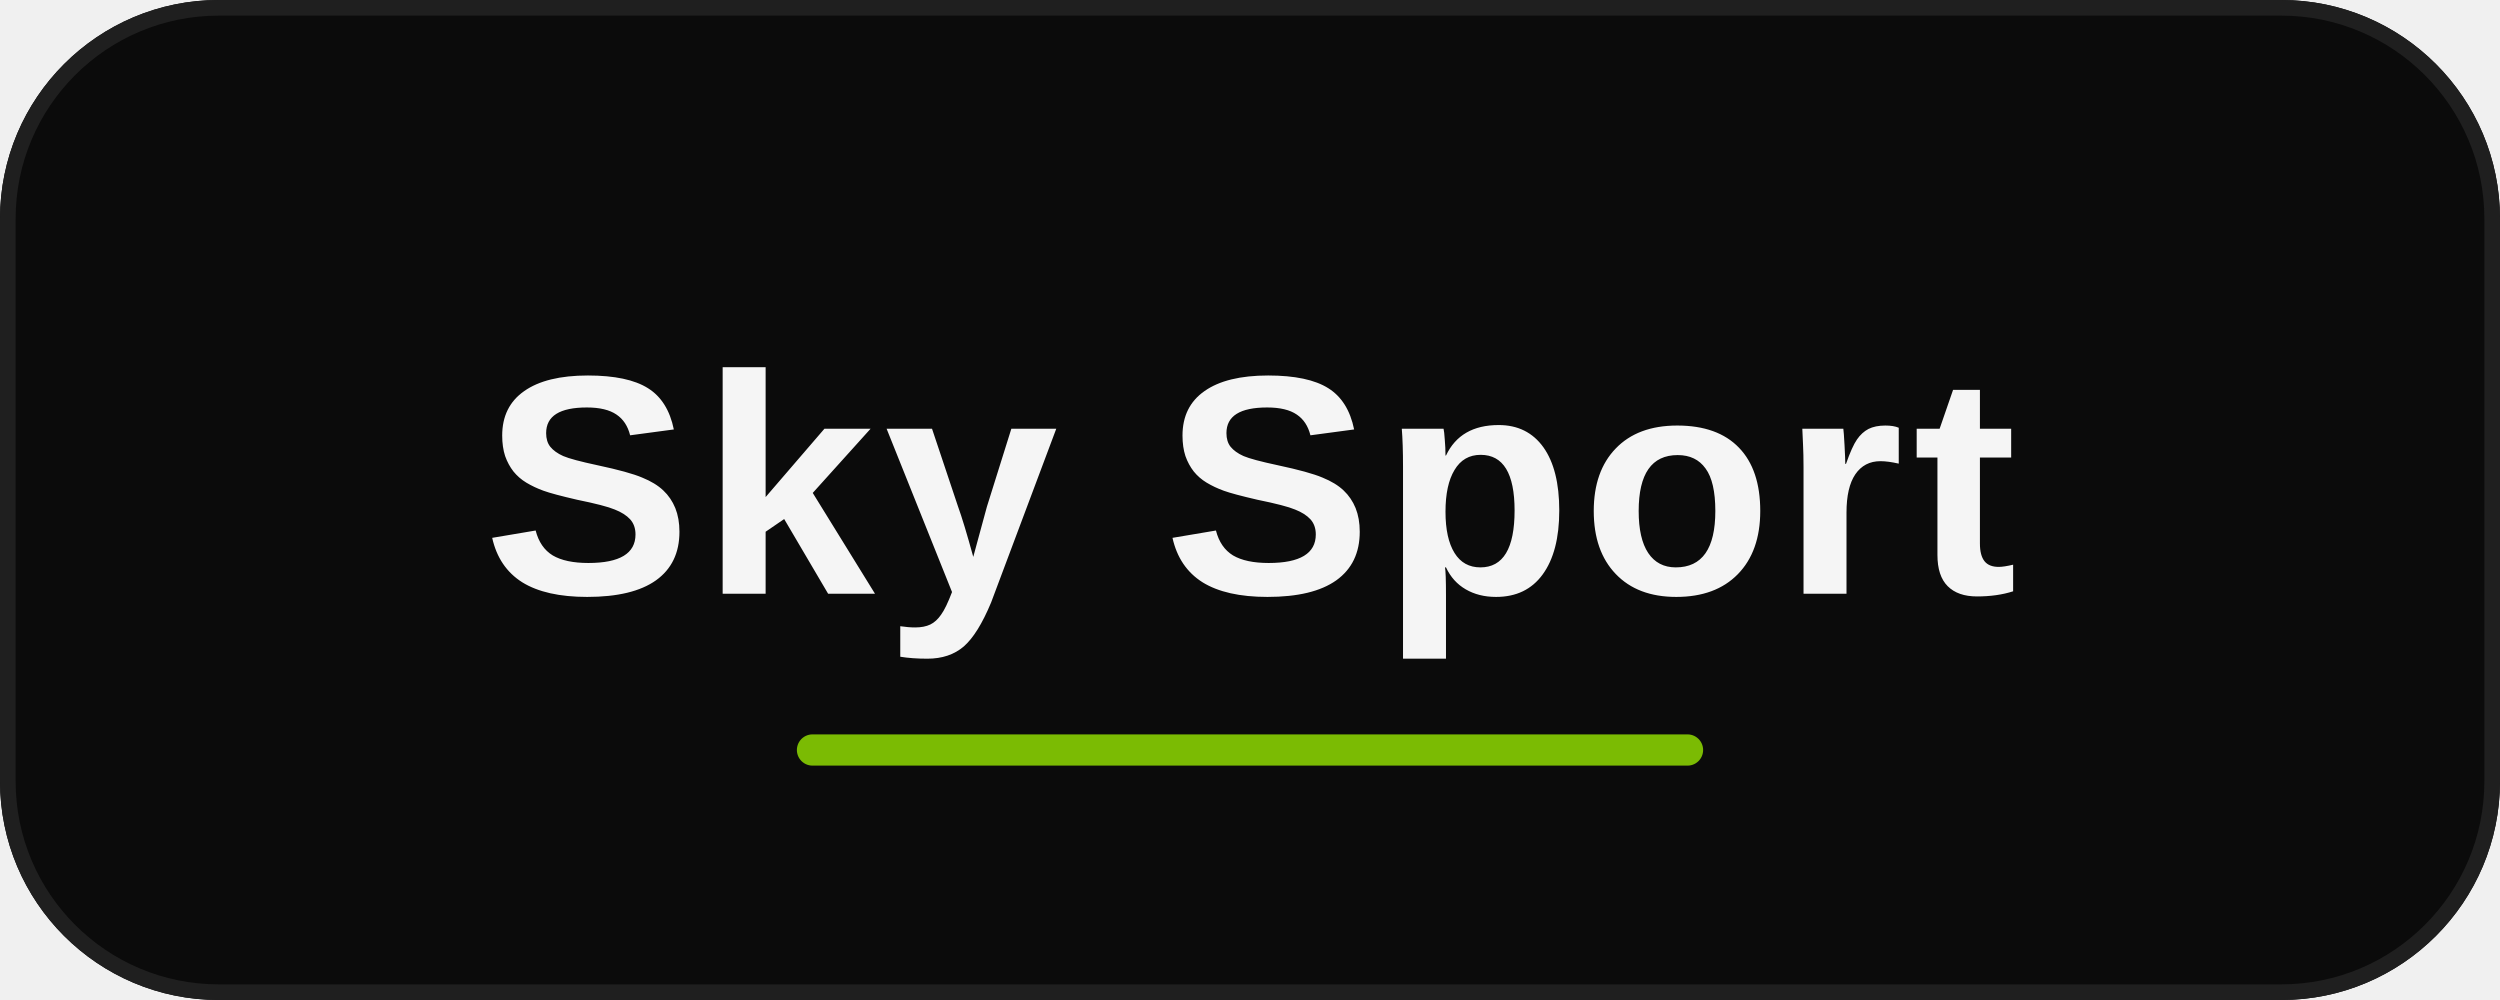
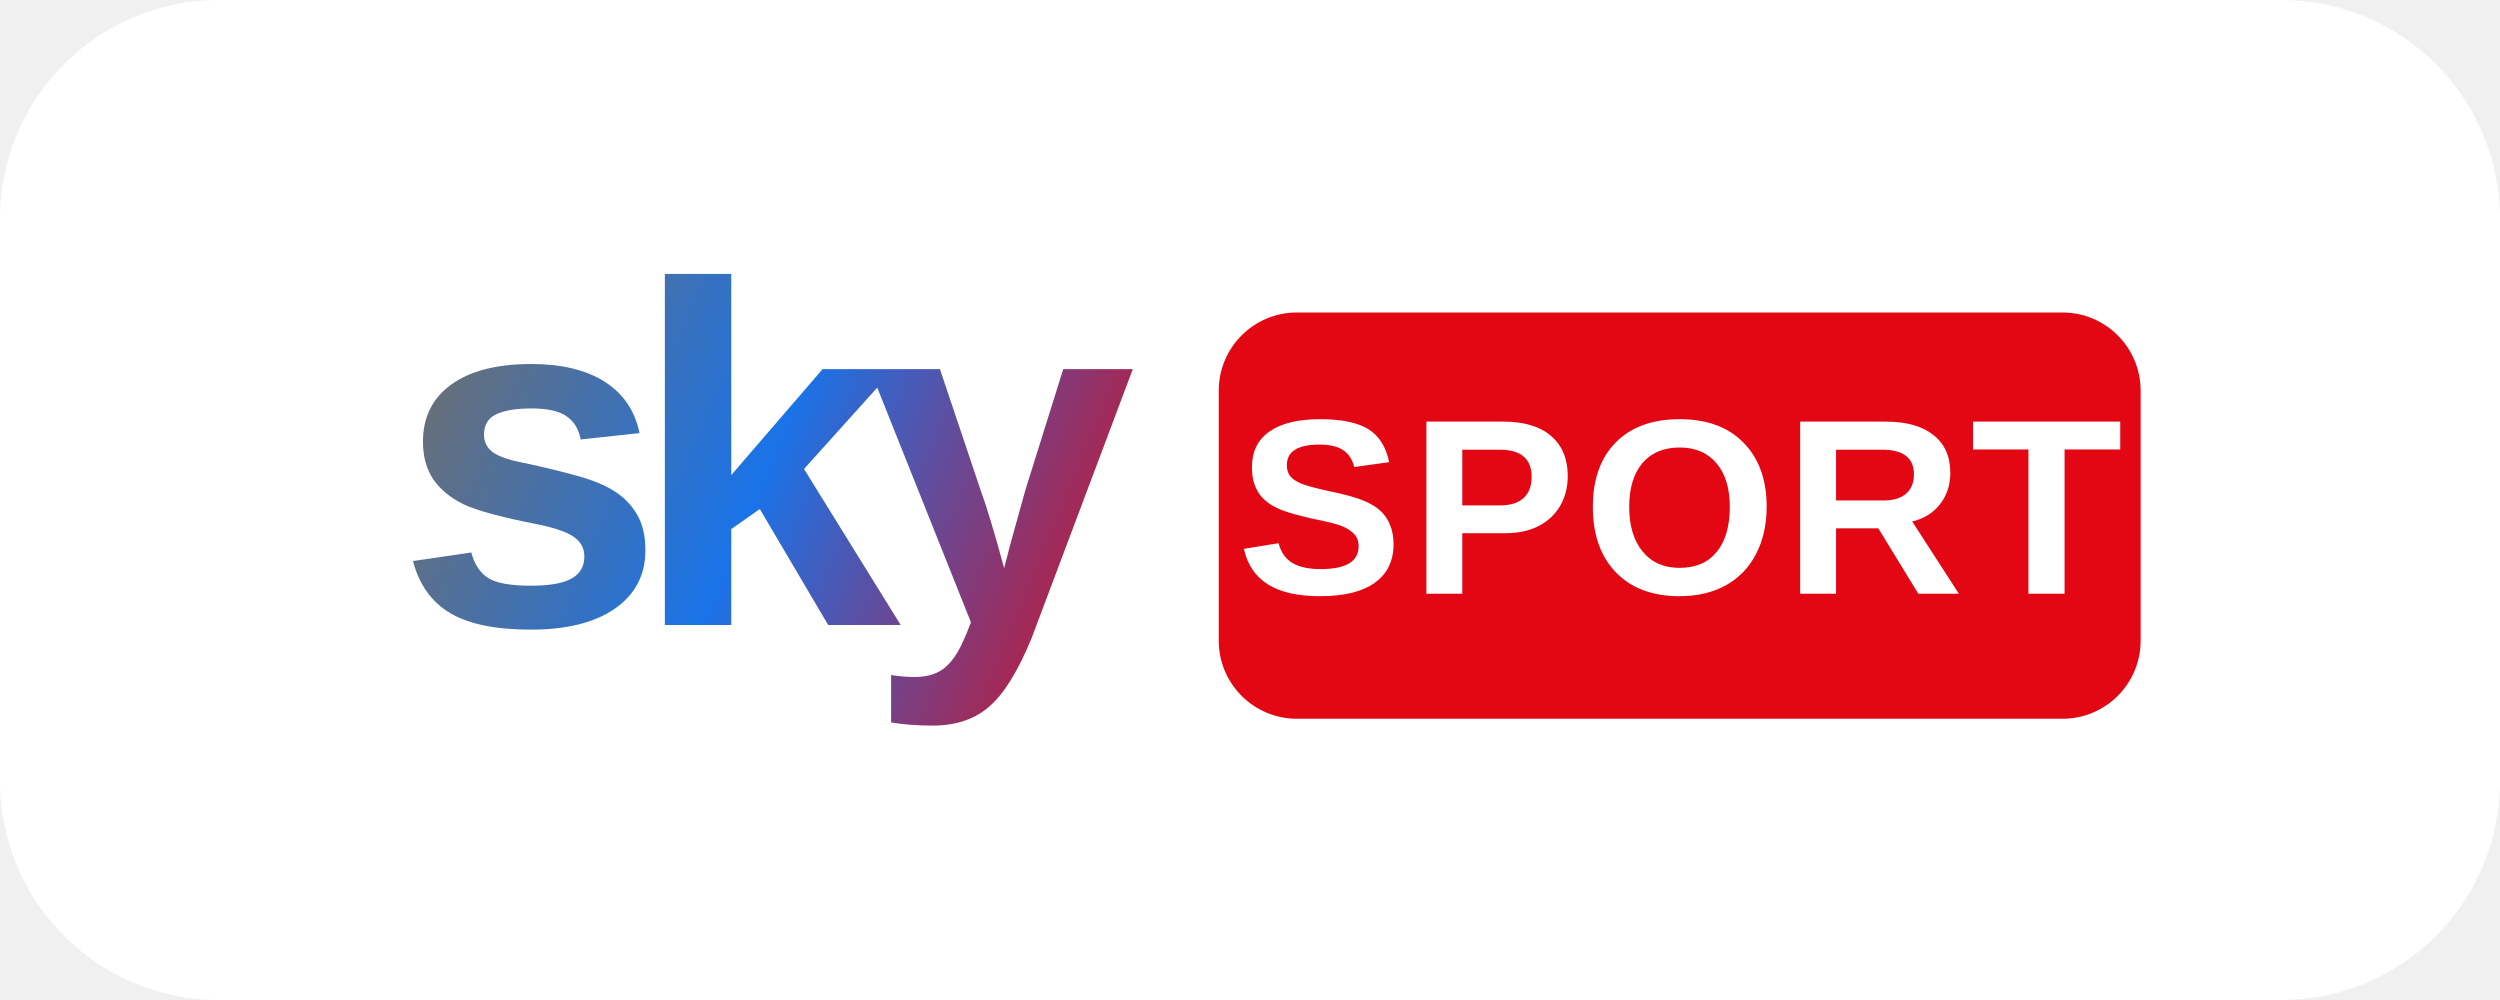
- <svg xmlns="http://www.w3.org/2000/svg" width="160" height="64" viewBox="0 0 160 64">
-   <rect width="160" height="64" rx="14" fill="#0B0B0B" />
-   <rect x=".5" y=".5" width="159" height="63" rx="13.5" fill="none" stroke="#1F1F1F" />
-   <text x="80" y="38" text-anchor="middle" font-family="Arial,Helvetica,sans-serif" font-size="20" font-weight="800" fill="#F5F5F5" letter-spacing=".6">Sky Sport</text>
-   <path d="M52 48h56" stroke="#A6FF00" stroke-width="2" stroke-linecap="round" opacity=".72" />
+ <svg xmlns="http://www.w3.org/2000/svg" width="160" height="64" viewBox="0 0 160 64" role="img" aria-labelledby="sky-sport-title">
+   <defs>
+     <linearGradient id="sky-word" x1="27" x2="75" y1="22" y2="42" gradientUnits="userSpaceOnUse">
+       <stop stop-color="#6D6E71" />
+       <stop offset=".45" stop-color="#1A73E8" />
+       <stop offset="1" stop-color="#E30613" />
+     </linearGradient>
+   </defs>
+   <rect width="160" height="64" rx="14" fill="#FFFFFF" />
+   <text x="49" y="40" text-anchor="middle" font-family="Arial Black,Arial,Helvetica,sans-serif" font-size="31" font-weight="900" fill="url(#sky-word)" letter-spacing="-2.2">sky</text>
+   <rect x="78" y="20" width="59" height="26" rx="5" fill="#E30613" />
+   <text x="107.5" y="38" text-anchor="middle" font-family="Arial Black,Arial,Helvetica,sans-serif" font-size="16" font-weight="900" fill="#FFFFFF" letter-spacing=".4">SPORT</text>
</svg>
